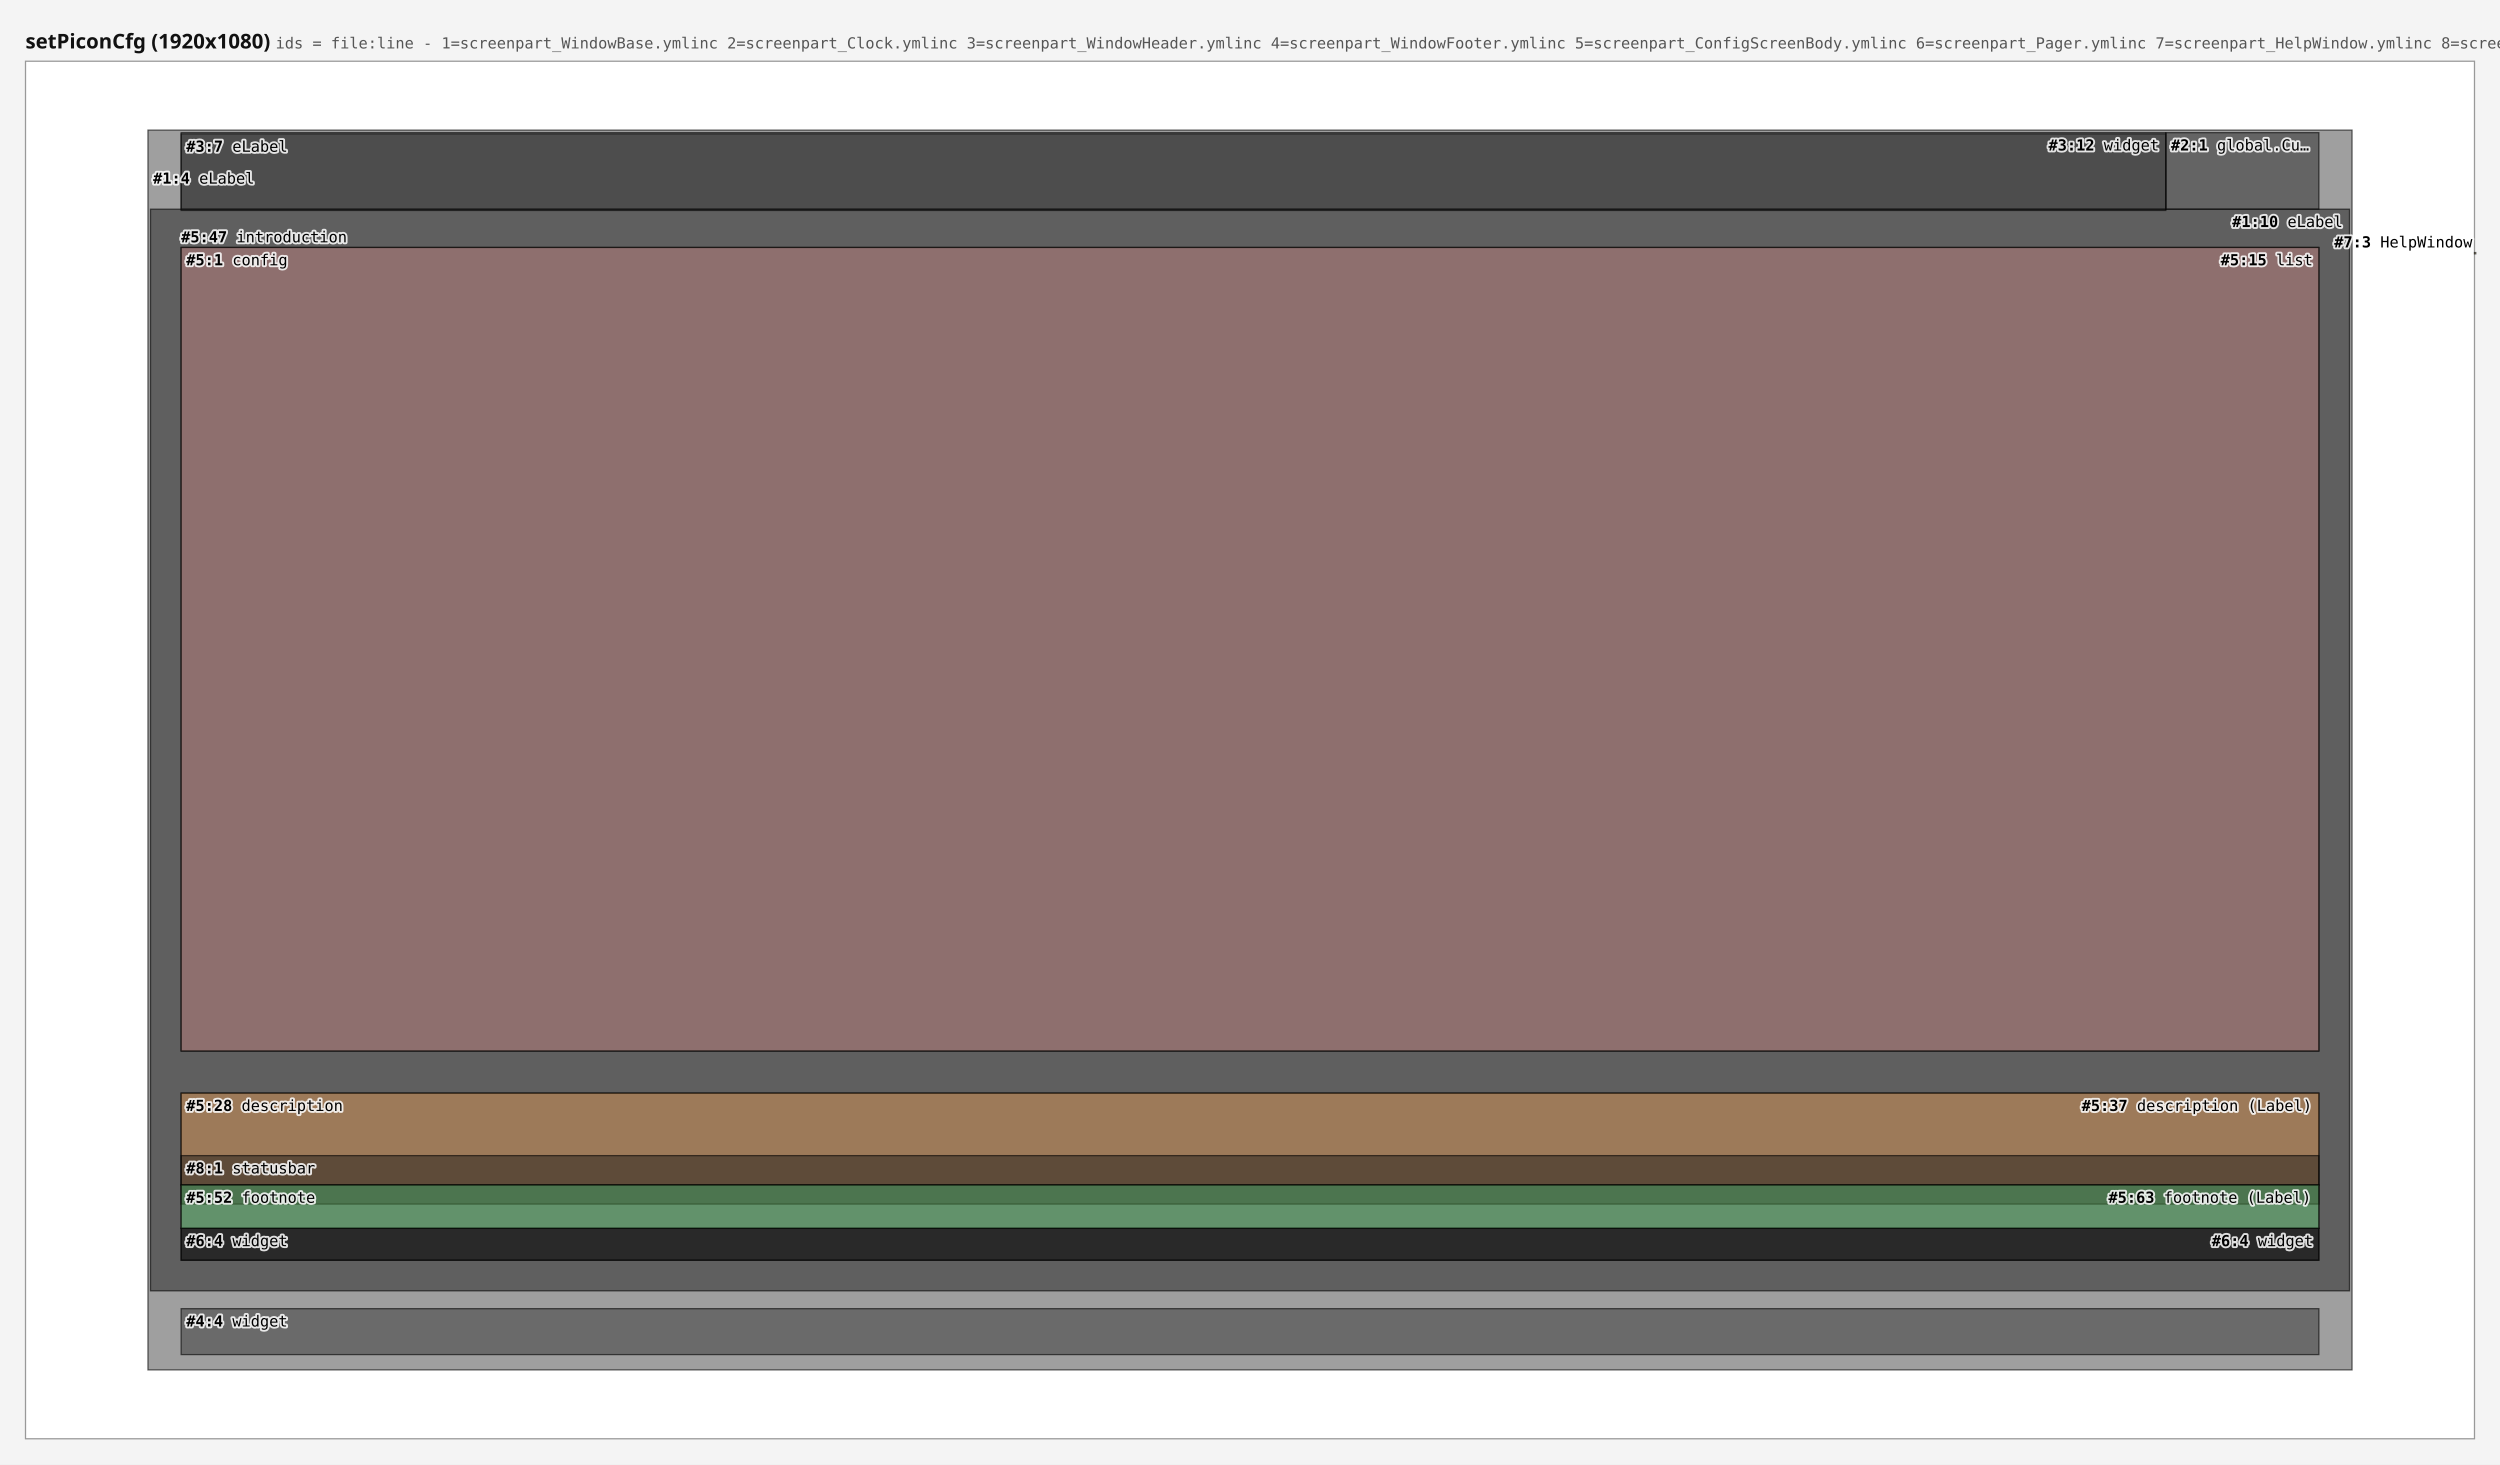
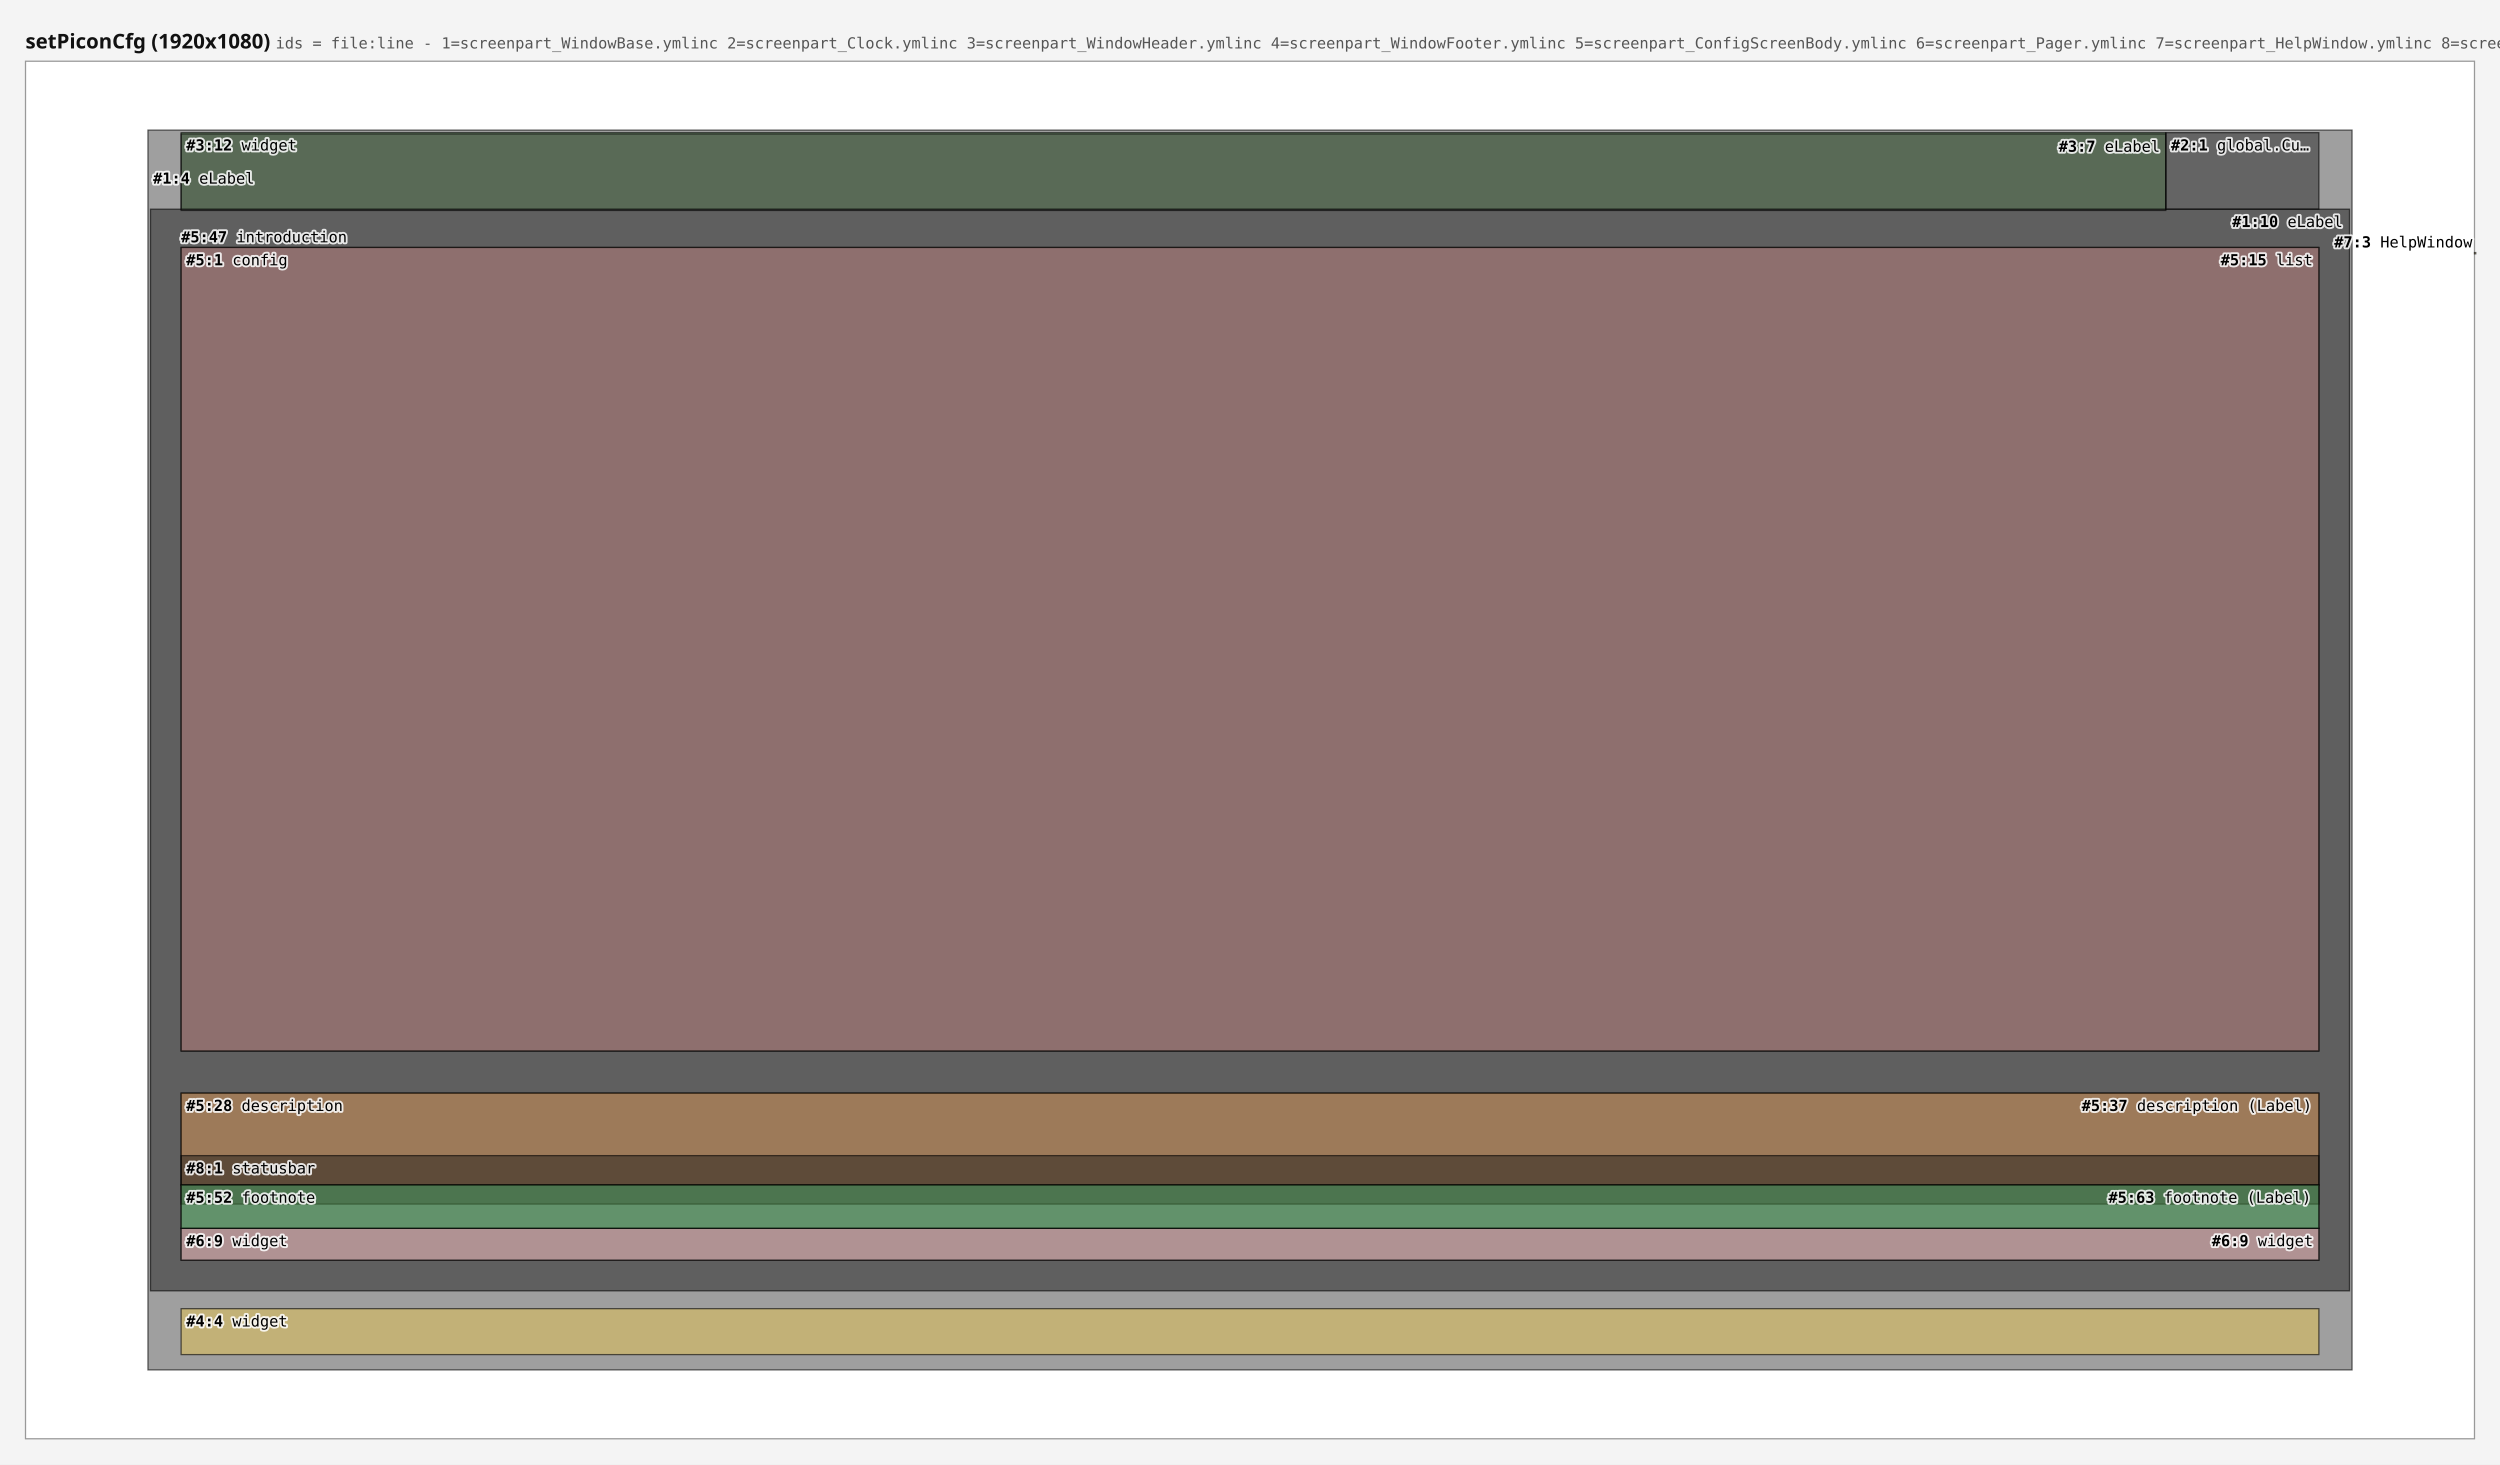
<svg xmlns="http://www.w3.org/2000/svg" width="1960" height="1148" viewBox="0 0 1960 1148">
  <rect x="0" y="0" width="1960" height="1148" fill="#f4f4f4" />
  <text x="20" y="38" font-family="sans-serif" font-size="16" font-weight="bold" fill="#111111">setPiconCfg (1920x1080) <tspan font-family="monospace" font-size="12" font-weight="normal" fill="#555555">ids = file:line - 1=screenpart_WindowBase.ymlinc  2=screenpart_Clock.ymlinc  3=screenpart_WindowHeader.ymlinc  4=screenpart_WindowFooter.ymlinc  5=screenpart_ConfigScreenBody.ymlinc  6=screenpart_Pager.ymlinc  7=screenpart_HelpWindow.ymlinc  8=screenpart_setPiconCfgBody.ymlinc</tspan>
  </text>
  <g data-screen="0" transform="translate(20,48)">
    <rect x="0" y="0" width="1920" height="1080" fill="#ffffff" stroke="#999999" stroke-width="1" />
    <rect data-ref="0:0" data-src="screenpart_WindowBase.ymlinc:4" x="96" y="54" width="1728" height="972" fill="#2c2c2c" fill-opacity="0.45" stroke="#000000" stroke-opacity="0.6" stroke-width="1" />
    <rect data-ref="0:1" data-src="screenpart_WindowBase.ymlinc:10" x="98" y="116" width="1724" height="848" fill="#121212" fill-opacity="0.45" stroke="#000000" stroke-opacity="0.6" stroke-width="1" />
+     <rect data-ref="0:4" data-src="screenpart_WindowHeader.ymlinc:12" x="122" y="56" width="1556" height="60" fill="#59a14f" fill-opacity="0.45" stroke="#000000" stroke-opacity="0.6" stroke-width="1" />
    <rect data-ref="0:6" data-src="screenpart_ConfigScreenBody.ymlinc:1" x="122" y="146" width="1676" height="630" fill="#b07aa1" fill-opacity="0.45" stroke="#000000" stroke-opacity="0.6" stroke-width="1" />
-     <rect data-ref="0:7" data-src="screenpart_Pager.ymlinc:4" x="122" y="915" width="1676" height="25" fill="#121212" fill-opacity="0.45" stroke="#000000" stroke-opacity="0.6" stroke-width="1" />
+     <rect data-ref="0:7" data-src="screenpart_Pager.ymlinc:9" x="122" y="915" width="1676" height="25" fill="#ff9da7" fill-opacity="0.45" stroke="#000000" stroke-opacity="0.6" stroke-width="1" />
    <rect data-ref="0:8" data-src="screenpart_ConfigScreenBody.ymlinc:15" x="122" y="146" width="1676" height="630" fill="#9c755f" fill-opacity="0.45" stroke="#000000" stroke-opacity="0.6" stroke-width="1" />
-     <rect data-ref="0:9" data-src="screenpart_Pager.ymlinc:4" x="122" y="915" width="1676" height="25" fill="#121212" fill-opacity="0.45" stroke="#000000" stroke-opacity="0.6" stroke-width="1" />
+     <rect data-ref="0:9" data-src="screenpart_Pager.ymlinc:9" x="122" y="915" width="1676" height="25" fill="#bab0ac" fill-opacity="0.45" stroke="#000000" stroke-opacity="0.6" stroke-width="1" />
    <rect data-ref="0:10" data-src="screenpart_ConfigScreenBody.ymlinc:28" x="122" y="809" width="1676" height="72" fill="#4e79a7" fill-opacity="0.45" stroke="#000000" stroke-opacity="0.6" stroke-width="1" />
    <rect data-ref="0:11" data-src="screenpart_ConfigScreenBody.ymlinc:37" x="122" y="809" width="1676" height="72" fill="#f28e2b" fill-opacity="0.45" stroke="#000000" stroke-opacity="0.6" stroke-width="1" />
    <rect data-ref="0:12" data-src="screenpart_ConfigScreenBody.ymlinc:47" x="122" y="146" width="0" height="0" fill="#e15759" fill-opacity="0.45" stroke="#000000" stroke-opacity="0.6" stroke-width="1" />
    <rect data-ref="0:15" data-src="screenpart_HelpWindow.ymlinc:3" x="1920" y="150" width="1" height="1" fill="#edc948" fill-opacity="0.45" stroke="#000000" stroke-opacity="0.6" stroke-width="1" />
    <rect data-ref="0:13" data-src="screenpart_ConfigScreenBody.ymlinc:52" x="122" y="881" width="1676" height="34" fill="#76b7b2" fill-opacity="0.45" stroke="#000000" stroke-opacity="0.6" stroke-width="1" />
    <rect data-ref="0:16" data-src="screenpart_setPiconCfgBody.ymlinc:1" x="122" y="858" width="1676" height="38" fill="#121212" fill-opacity="0.45" stroke="#000000" stroke-opacity="0.6" stroke-width="1" />
-     <rect data-ref="0:5" data-src="screenpart_WindowFooter.ymlinc:4" x="122" y="978" width="1676" height="36" fill="#2c2c2c" fill-opacity="0.45" stroke="#000000" stroke-opacity="0.6" stroke-width="1" />
+     <rect data-ref="0:5" data-src="screenpart_WindowFooter.ymlinc:4" x="122" y="978" width="1676" height="36" fill="#edc948" fill-opacity="0.45" stroke="#000000" stroke-opacity="0.6" stroke-width="1" />
    <rect data-ref="0:3" data-src="screenpart_WindowHeader.ymlinc:7" x="122" y="57" width="1556" height="60" fill="#2c2c2c" fill-opacity="0.45" stroke="#000000" stroke-opacity="0.6" stroke-width="1" />
    <rect data-ref="0:2" data-src="screenpart_Clock.ymlinc:1" x="1678" y="56" width="120" height="60" fill="#1d1d1d" fill-opacity="0.45" stroke="#000000" stroke-opacity="0.6" stroke-width="1" />
-     <rect data-ref="0:4" data-src="screenpart_WindowHeader.ymlinc:12" x="122" y="56" width="1556" height="60" fill="#2c2c2c" fill-opacity="0.45" stroke="#000000" stroke-opacity="0.6" stroke-width="1" />
    <rect data-ref="0:14" data-src="screenpart_ConfigScreenBody.ymlinc:63" x="122" y="881" width="1676" height="34" fill="#59a14f" fill-opacity="0.45" stroke="#000000" stroke-opacity="0.6" stroke-width="1" />
    <g pointer-events="none" font-family="monospace" font-size="12" fill="#000000" stroke="#ffffff" stroke-width="3" stroke-opacity="0.85" stroke-linejoin="round" paint-order="stroke">
      <text x="100" y="96">
        <tspan font-weight="bold">#1:4</tspan> eLabel</text>
      <text x="1730" y="130">
        <tspan font-weight="bold">#1:10</tspan> eLabel</text>
+       <text x="126" y="70">
+         <tspan font-weight="bold">#3:12</tspan> widget</text>
      <text x="126" y="160">
        <tspan font-weight="bold">#5:1</tspan> config</text>
      <text x="126" y="929">
-         <tspan font-weight="bold">#6:4</tspan> widget</text>
+         <tspan font-weight="bold">#6:9</tspan> widget</text>
      <text x="1721" y="160">
        <tspan font-weight="bold">#5:15</tspan> list</text>
      <text x="1714" y="929">
-         <tspan font-weight="bold">#6:4</tspan> widget</text>
+         <tspan font-weight="bold">#6:9</tspan> widget</text>
      <text x="126" y="823">
        <tspan font-weight="bold">#5:28</tspan> description</text>
      <text x="1612" y="823">
        <tspan font-weight="bold">#5:37</tspan> description (Label)</text>
      <text x="122" y="142">
        <tspan font-weight="bold">#5:47</tspan> introduction</text>
      <text x="1810" y="146">
        <tspan font-weight="bold">#7:3</tspan> HelpWindow</text>
      <text x="126" y="895">
        <tspan font-weight="bold">#5:52</tspan> footnote</text>
      <text x="126" y="872">
        <tspan font-weight="bold">#8:1</tspan> statusbar</text>
      <text x="126" y="992">
        <tspan font-weight="bold">#4:4</tspan> widget</text>
-       <text x="126" y="71">
+       <text x="1594" y="71">
        <tspan font-weight="bold">#3:7</tspan> eLabel</text>
      <text x="1682" y="70">
        <tspan font-weight="bold">#2:1</tspan> global.Cu…</text>
-       <text x="1586" y="70">
-         <tspan font-weight="bold">#3:12</tspan> widget</text>
      <text x="1633" y="895">
        <tspan font-weight="bold">#5:63</tspan> footnote (Label)</text>
    </g>
  </g>
</svg>
